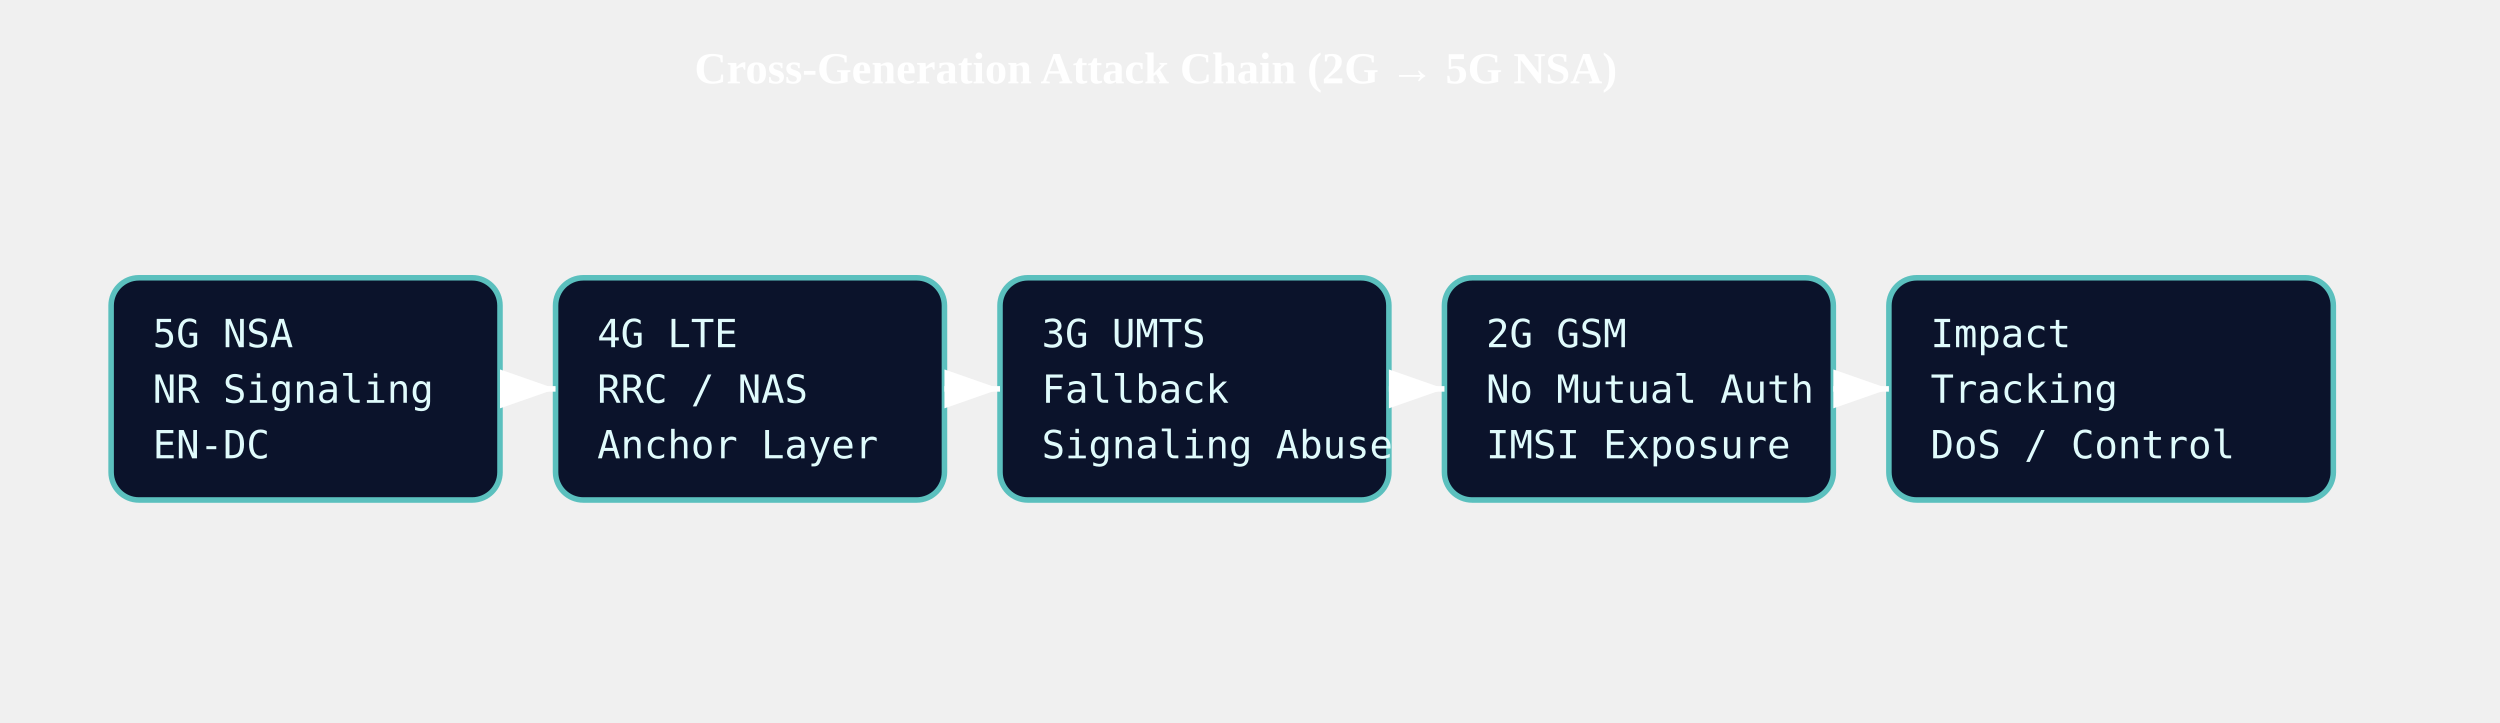
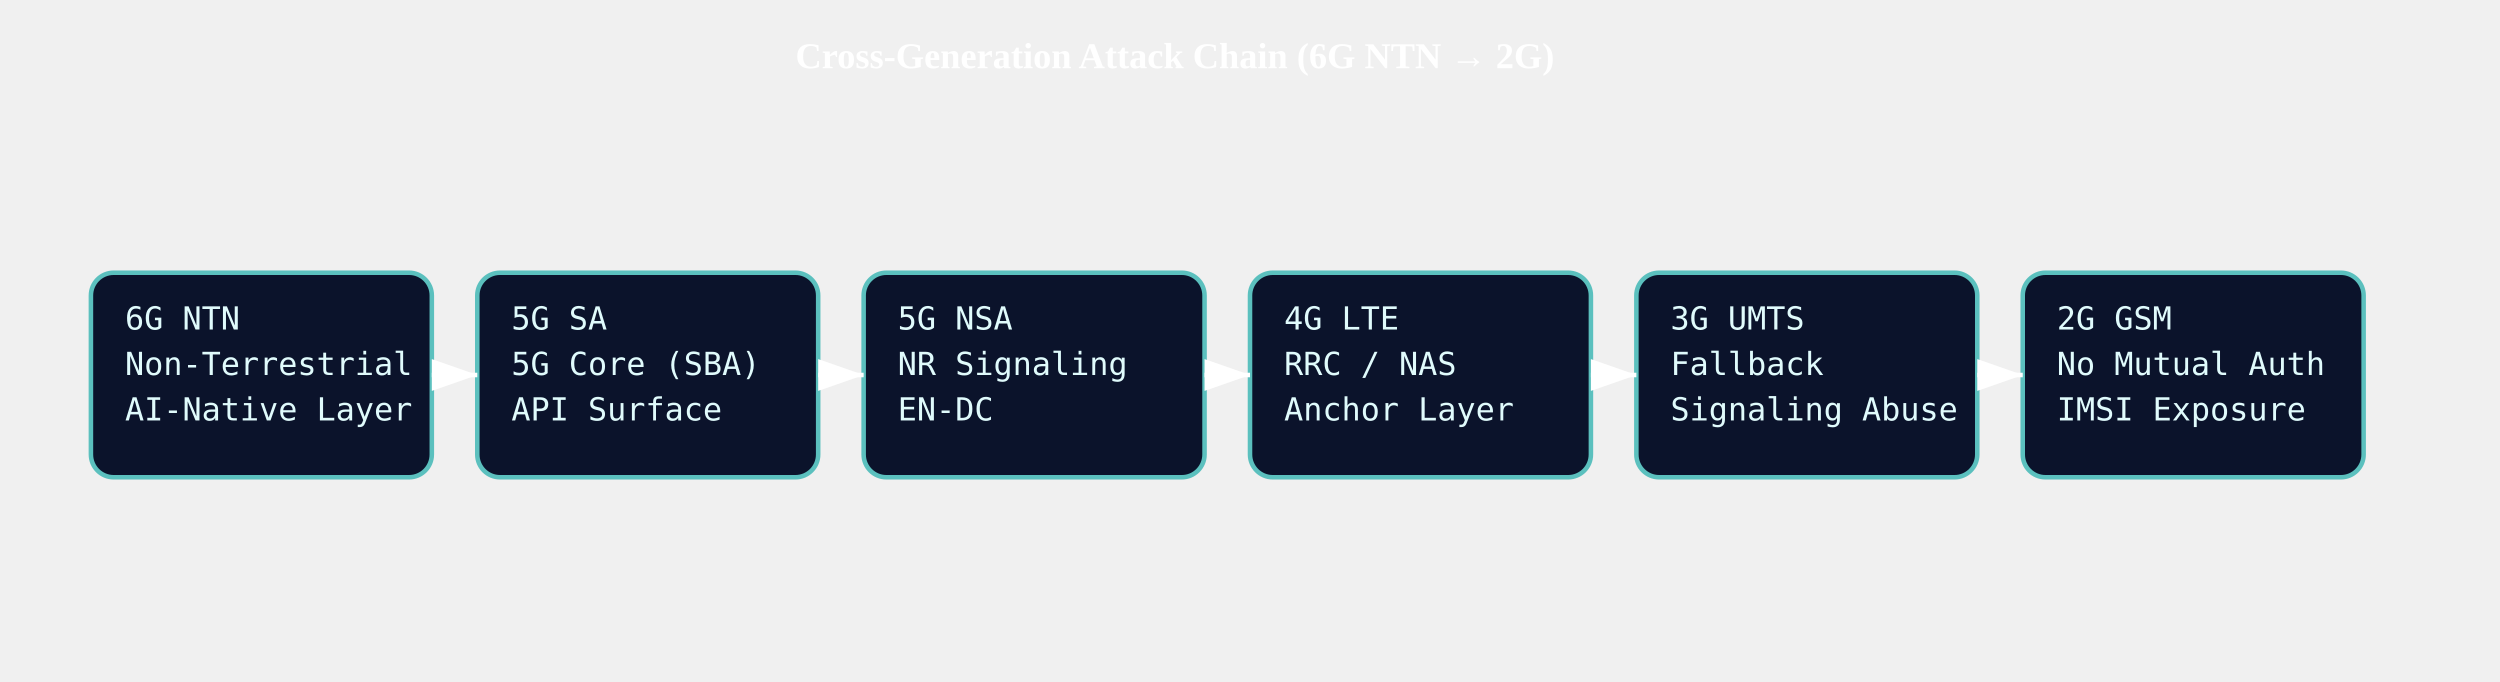
- <svg xmlns="http://www.w3.org/2000/svg" width="900" height="260" viewBox="0 0 900 260">
+ <svg xmlns="http://www.w3.org/2000/svg" width="1100" height="300" viewBox="0 0 1100 300">
  <style>
    .box { fill:#0b132b; stroke:#5bc0be; stroke-width:2; rx:10; }
    .text { fill:#e0fbfc; font-family:monospace; font-size:14px; }
    .title { fill:#ffffff; font-size:16px; font-weight:bold; }
    .arrow { stroke:#ffffff; stroke-width:2; marker-end:url(#arrowhead); }
  </style>
  <defs>
    <marker id="arrowhead" markerWidth="10" markerHeight="7" refX="10" refY="3.5" orient="auto">
      <polygon points="0 0, 10 3.5, 0 7" fill="#ffffff" />
    </marker>
  </defs>
-   <text x="250" y="30" class="title">Cross-Generation Attack Chain (2G → 5G NSA)</text>
-   <rect x="40" y="100" width="140" height="80" class="box" />
-   <text x="55" y="125" class="text">5G NSA</text>
-   <text x="55" y="145" class="text">NR Signaling</text>
-   <text x="55" y="165" class="text">EN-DC</text>
-   <rect x="200" y="100" width="140" height="80" class="box" />
-   <text x="215" y="125" class="text">4G LTE</text>
-   <text x="215" y="145" class="text">RRC / NAS</text>
-   <text x="215" y="165" class="text">Anchor Layer</text>
-   <rect x="360" y="100" width="140" height="80" class="box" />
-   <text x="375" y="125" class="text">3G UMTS</text>
-   <text x="375" y="145" class="text">Fallback</text>
-   <text x="375" y="165" class="text">Signaling Abuse</text>
-   <rect x="520" y="100" width="140" height="80" class="box" />
-   <text x="535" y="125" class="text">2G GSM</text>
-   <text x="535" y="145" class="text">No Mutual Auth</text>
-   <text x="535" y="165" class="text">IMSI Exposure</text>
-   <rect x="680" y="100" width="160" height="80" class="box" />
-   <text x="695" y="125" class="text">Impact</text>
-   <text x="695" y="145" class="text">Tracking</text>
-   <text x="695" y="165" class="text">DoS / Control</text>
-   <line x1="180" y1="140" x2="200" y2="140" class="arrow" />
-   <line x1="340" y1="140" x2="360" y2="140" class="arrow" />
-   <line x1="500" y1="140" x2="520" y2="140" class="arrow" />
-   <line x1="660" y1="140" x2="680" y2="140" class="arrow" />
+   <text x="350" y="30" class="title">Cross-Generation Attack Chain (6G NTN → 2G)</text>
+   <rect x="40" y="120" width="150" height="90" class="box" />
+   <text x="55" y="145" class="text">6G NTN</text>
+   <text x="55" y="165" class="text">Non-Terrestrial</text>
+   <text x="55" y="185" class="text">AI-Native Layer</text>
+   <rect x="210" y="120" width="150" height="90" class="box" />
+   <text x="225" y="145" class="text">5G SA</text>
+   <text x="225" y="165" class="text">5G Core (SBA)</text>
+   <text x="225" y="185" class="text">API Surface</text>
+   <rect x="380" y="120" width="150" height="90" class="box" />
+   <text x="395" y="145" class="text">5G NSA</text>
+   <text x="395" y="165" class="text">NR Signaling</text>
+   <text x="395" y="185" class="text">EN-DC</text>
+   <rect x="550" y="120" width="150" height="90" class="box" />
+   <text x="565" y="145" class="text">4G LTE</text>
+   <text x="565" y="165" class="text">RRC / NAS</text>
+   <text x="565" y="185" class="text">Anchor Layer</text>
+   <rect x="720" y="120" width="150" height="90" class="box" />
+   <text x="735" y="145" class="text">3G UMTS</text>
+   <text x="735" y="165" class="text">Fallback</text>
+   <text x="735" y="185" class="text">Signaling Abuse</text>
+   <rect x="890" y="120" width="150" height="90" class="box" />
+   <text x="905" y="145" class="text">2G GSM</text>
+   <text x="905" y="165" class="text">No Mutual Auth</text>
+   <text x="905" y="185" class="text">IMSI Exposure</text>
+   <line x1="190" y1="165" x2="210" y2="165" class="arrow" />
+   <line x1="360" y1="165" x2="380" y2="165" class="arrow" />
+   <line x1="530" y1="165" x2="550" y2="165" class="arrow" />
+   <line x1="700" y1="165" x2="720" y2="165" class="arrow" />
+   <line x1="870" y1="165" x2="890" y2="165" class="arrow" />
</svg>
